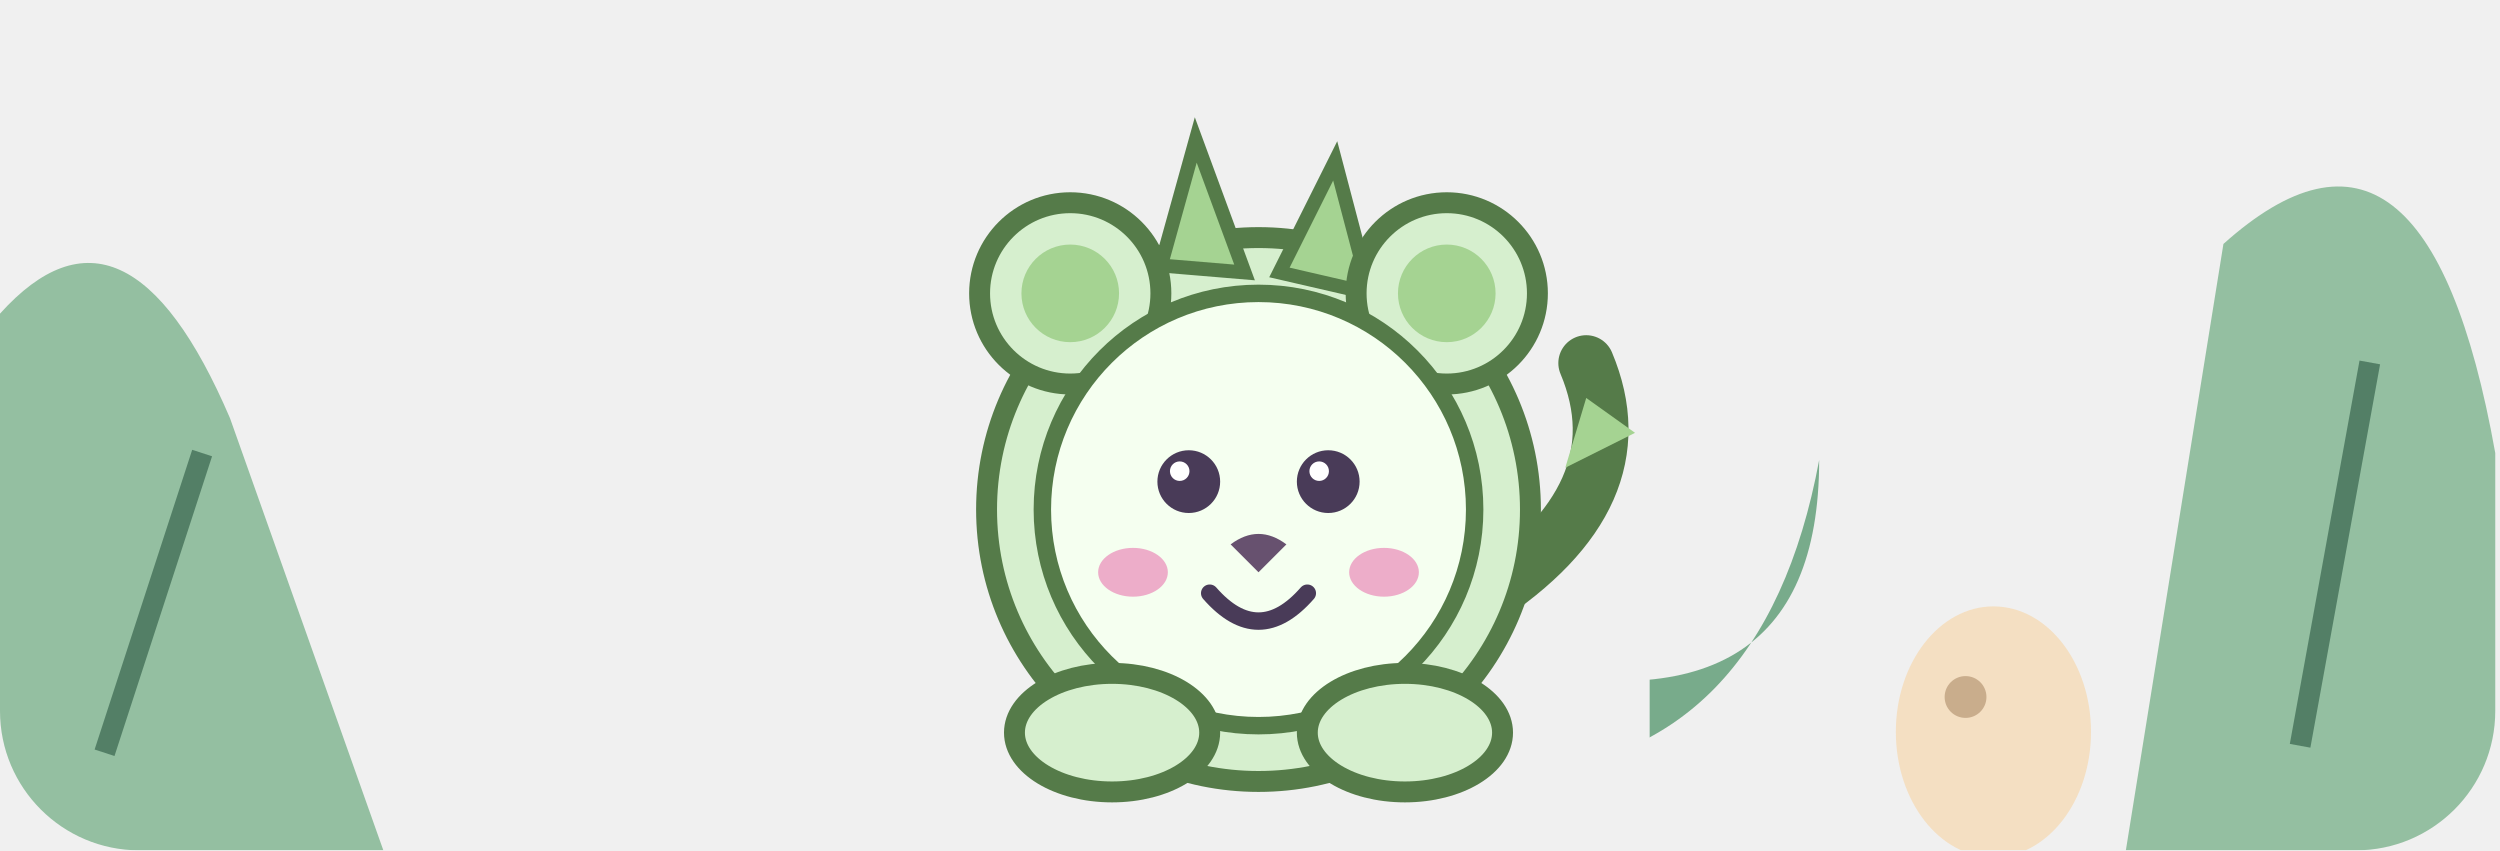
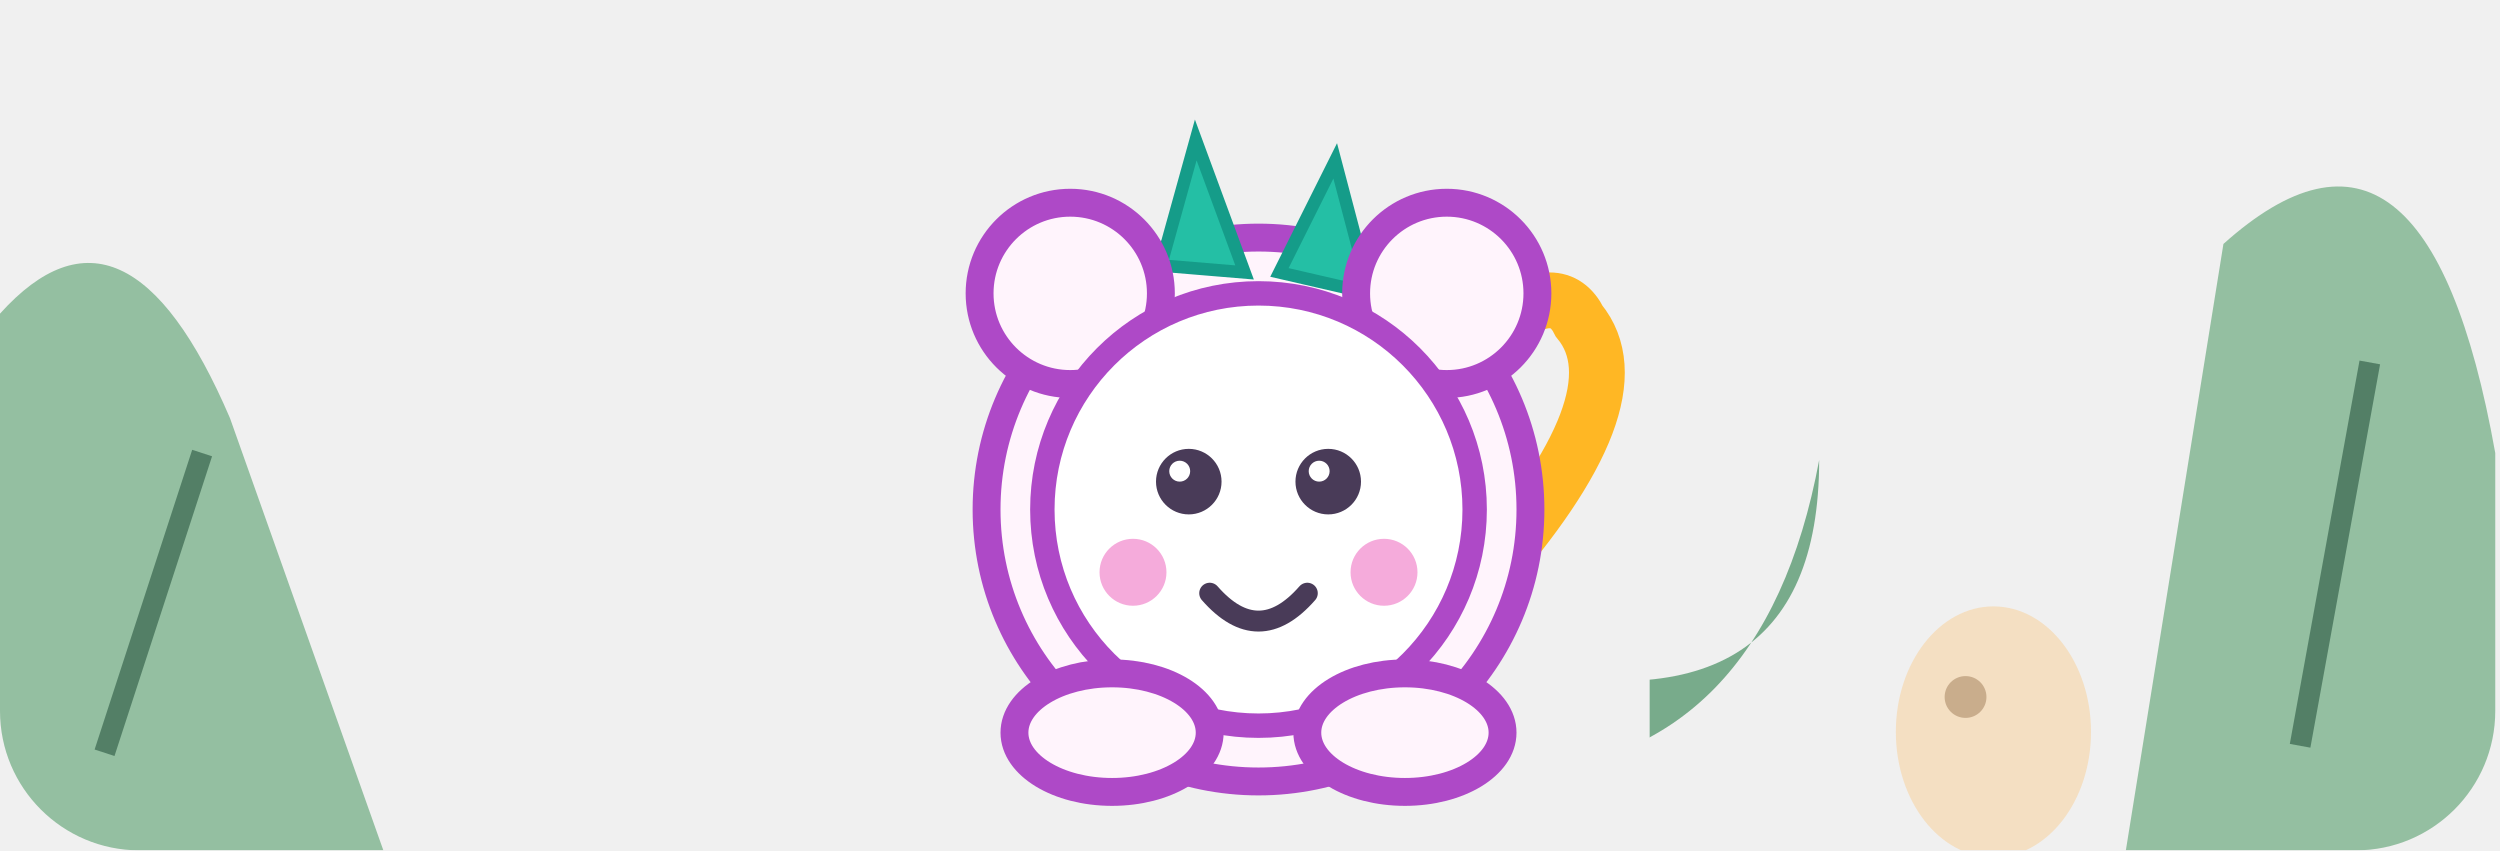
<svg xmlns="http://www.w3.org/2000/svg" width="294" height="100" viewBox="0 0 294 100" fill="none">
  <defs>
    <mask id="pl-cozy-clear">
      <rect width="294" height="100" fill="white" />
      <rect x="102" y="0" width="92.0" height="100" fill="black" />
    </mask>
  </defs>
  <g mask="url(#pl-cozy-clear)">
    <g clip-path="url(#clip0_55_16100)">
      <g clip-path="url(#clip1_55_16100)">
        <path d="M0 100V36.885C9.836 25.956 18.852 30.055 27.049 49.18L45.082 100M250 100L261.475 28.688C277.322 14.481 287.978 22.677 293.443 53.279V100" fill="#94BFA1" />
        <path d="M12.295 88.525L23.77 53.279L12.295 88.525ZM270.492 87.705L278.689 42.623L270.492 87.705Z" fill="black" />
        <path d="M12.295 88.525L23.77 53.279M270.492 87.705L278.689 42.623" stroke="#537F66" stroke-width="2.459" />
        <path d="M234.426 100.82C240.764 100.82 245.902 94.214 245.902 86.066C245.902 77.917 240.764 71.311 234.426 71.311C228.089 71.311 222.951 77.917 222.951 86.066C222.951 94.214 228.089 100.82 234.426 100.82Z" fill="#F4DFC2" />
        <path d="M231.148 84.426C232.506 84.426 233.607 83.325 233.607 81.967C233.607 80.609 232.506 79.508 231.148 79.508C229.789 79.508 228.689 80.609 228.689 81.967C228.689 83.325 229.789 84.426 231.148 84.426Z" fill="#C9AD8C" />
      </g>
      <path d="M109.016 36.885C111.202 18.853 123.497 9.836 145.902 9.836C168.852 9.836 181.421 19.672 183.607 39.344L173.77 79.508H118.852L109.016 36.885Z" fill="#78AB8B" />
      <path d="M145.902 10.656L154.098 0.82L160.656 13.934L168.852 6.557L172.951 20.492" fill="#E8B98E" />
      <path d="M174.59 77.869C200.82 84.426 213.934 76.503 213.934 54.098C209.563 77.596 197.541 89.891 177.869 90.984" fill="#78AB8B" />
      <path d="M129.64 49.894C135.482 49.894 140.217 45.159 140.217 39.318C140.217 33.476 135.482 28.741 129.64 28.741C123.799 28.741 119.064 33.476 119.064 39.318C119.064 45.159 123.799 49.894 129.64 49.894Z" fill="#CBB5E6" stroke="#9B829A" stroke-width="1.23" />
      <path d="M166.129 49.894C171.97 49.894 176.705 45.159 176.705 39.318C176.705 33.476 171.97 28.741 166.129 28.741C160.288 28.741 155.553 33.476 155.553 39.318C155.553 45.159 160.288 49.894 166.129 49.894Z" fill="#CBB5E6" stroke="#9B829A" stroke-width="1.23" />
      <path d="M129.64 44.606C132.561 44.606 134.929 42.238 134.929 39.318C134.929 36.397 132.561 34.029 129.64 34.029C126.72 34.029 124.352 36.397 124.352 39.318C124.352 42.238 126.72 44.606 129.64 44.606Z" fill="#F0E6FA" />
      <path d="M166.129 44.606C169.05 44.606 171.417 42.238 171.417 39.318C171.417 36.397 169.05 34.029 166.129 34.029C163.208 34.029 160.841 36.397 160.841 39.318C160.841 42.238 163.208 44.606 166.129 44.606Z" fill="#F0E6FA" />
      <path d="M124.352 48.836C119.064 43.901 115.186 44.782 112.718 51.48C108.135 54.654 107.43 58.708 110.603 63.643C105.667 69.284 106.372 74.044 112.718 77.922C111.66 85.678 115.362 89.379 123.823 89.027C127.349 94.315 131.932 95.02 137.573 91.142C142.861 96.43 147.973 96.43 152.909 91.142C159.959 95.725 165.424 95.02 169.302 89.027C177.411 89.027 180.76 85.149 179.35 77.393C185.695 74.22 186.929 69.46 183.051 63.115C186.224 56.416 184.461 51.48 177.763 48.308C175.295 40.552 171.241 38.26 165.6 41.433C159.607 35.44 153.437 35.263 147.091 40.904C142.156 36.321 137.573 38.965 133.342 48.836H124.352Z" fill="#CBB5E6" stroke="#9B829A" stroke-width="1.23" />
      <path d="M132.285 93.257C138.71 93.257 143.919 90.416 143.919 86.912C143.919 83.407 138.71 80.566 132.285 80.566C125.859 80.566 120.65 83.407 120.65 86.912C120.65 90.416 125.859 93.257 132.285 93.257Z" fill="#CBB5E6" stroke="#9B829A" stroke-width="0.984" />
      <path d="M164.014 93.257C170.439 93.257 175.648 90.416 175.648 86.912C175.648 83.407 170.439 80.566 164.014 80.566C157.588 80.566 152.38 83.407 152.38 86.912C152.38 90.416 157.588 93.257 164.014 93.257Z" fill="#CBB5E6" stroke="#9B829A" stroke-width="0.984" />
      <path d="M147.62 71.576C154.63 71.576 160.312 67.314 160.312 62.057C160.312 56.8 154.63 52.538 147.62 52.538C140.611 52.538 134.929 56.8 134.929 62.057C134.929 67.314 140.611 71.576 147.62 71.576Z" fill="#F0E6FA" />
      <path d="M145.505 59.413C146.915 58.003 148.325 58.003 149.736 59.413L147.62 62.057L145.505 59.413Z" fill="#9B829A" />
      <path d="M133.871 54.654C135.634 52.538 137.396 52.538 139.159 54.654M156.081 54.654C157.844 52.538 159.607 52.538 161.37 54.654" stroke="#69536D" stroke-width="2.049" stroke-linecap="round" />
      <path opacity="0.6" d="M132.285 64.172C134.621 64.172 136.515 63.225 136.515 62.057C136.515 60.889 134.621 59.942 132.285 59.942C129.948 59.942 128.054 60.889 128.054 62.057C128.054 63.225 129.948 64.172 132.285 64.172Z" fill="#E2A4B7" />
      <path opacity="0.6" d="M163.485 64.172C165.821 64.172 167.715 63.225 167.715 62.057C167.715 60.889 165.821 59.942 163.485 59.942C161.148 59.942 159.254 60.889 159.254 62.057C159.254 63.225 161.148 64.172 163.485 64.172Z" fill="#E2A4B7" />
      <path d="M143.39 64.701C146.21 67.169 149.03 67.169 151.851 64.701" stroke="#9B829A" stroke-width="1.311" stroke-linecap="round" />
      <path d="M146.563 76.864C146.563 76.864 135.457 70.518 137.573 65.23C139.335 62.762 142.332 62.938 146.563 65.759C150.793 62.938 153.79 62.762 155.553 65.23C156.963 68.755 153.966 72.633 146.563 76.864Z" fill="#DC9EB7" stroke="#9B829A" stroke-width="0.984" />
      <path d="M126.043 75.889C130.013 77.741 134.132 77.31 135.243 74.928C136.354 72.546 134.036 69.114 130.065 67.262C126.095 65.411 121.976 65.841 120.865 68.223C119.754 70.606 122.072 74.038 126.043 75.889Z" fill="#CBB5E6" />
      <path d="M168.669 75.889C172.64 74.038 174.958 70.606 173.847 68.224C172.736 65.841 168.617 65.411 164.646 67.262C160.676 69.114 158.358 72.546 159.469 74.928C160.58 77.311 164.699 77.741 168.669 75.889Z" fill="#CBB5E6" />
      <g opacity="0.5">
        <path d="M144.976 81.623V87.44V81.623ZM143.39 83.21H146.563H143.39ZM143.39 85.854H146.563H143.39Z" fill="black" />
        <path d="M144.976 81.623V87.44M143.39 83.21H146.563M143.39 85.854H146.563" stroke="#9B829A" stroke-width="0.656" />
      </g>
    </g>
    <defs>
      <clipPath id="clip0_55_16100">
        <rect width="293.443" height="100" rx="16.393" fill="white" />
      </clipPath>
      <clipPath id="clip1_55_16100">
        <rect width="293.443" height="100" fill="white" />
      </clipPath>
    </defs>
  </g>
  <g transform="translate(107 14) scale(0.82)">
-     <g data-cozy-mascot="true" data-companion-world="dino">
-       <path d="M82 69Q105 54 97 35" fill="none" stroke="#557B49" stroke-width="8" stroke-linecap="round" />
-       <path d="M94 50L104 45L97 40" fill="#A5D392" />
-       <circle cx="50" cy="56" r="39" fill="#D6EFCE" stroke="#557B49" stroke-width="3" />
-       <path data-dino-spikes="true" d="M36 21L41 3L48 22Z M53 22L61 6L66 25Z" fill="#A5D392" stroke="#557B49" stroke-width="2" />
-       <circle cx="23" cy="25" r="13" fill="#D6EFCE" stroke="#557B49" stroke-width="3" />
-       <circle cx="23" cy="25" r="7" fill="#A5D392" />
-       <circle cx="77" cy="25" r="13" fill="#D6EFCE" stroke="#557B49" stroke-width="3" />
-       <circle cx="77" cy="25" r="7" fill="#A5D392" />
-       <circle cx="50" cy="56" r="31" fill="#F5FFF0" stroke="#557B49" stroke-width="2.5" />
-       <circle cx="40" cy="52" r="4.5" fill="#493B58" />
-       <circle cx="38.7" cy="50.5" r="1.4" fill="white" />
-       <circle cx="60" cy="52" r="4.5" fill="#493B58" />
-       <circle cx="58.7" cy="50.5" r="1.4" fill="white" />
-       <ellipse cx="32" cy="65" rx="5" ry="3.5" fill="#EDADC9" />
-       <ellipse cx="68" cy="65" rx="5" ry="3.5" fill="#EDADC9" />
-       <path d="M46 61Q50 58 54 61L50 65Z" fill="#67516F" />
-       <path d="M43 68Q50 76 57 68" stroke="#493B58" stroke-width="2.5" fill="none" stroke-linecap="round" />
-       <ellipse cx="29" cy="88" rx="14" ry="8.5" fill="#D6EFCE" stroke="#557B49" stroke-width="3" />
-       <ellipse cx="71" cy="88" rx="14" ry="8.5" fill="#D6EFCE" stroke="#557B49" stroke-width="3" />
+     <g data-cozy-mascot="true">
+       <path d="M82 66Q105 40 96 29Q93 23 85 29" fill="none" stroke="#FFB724" stroke-width="8" stroke-linecap="round" />
+       <circle cx="50" cy="56" r="39" fill="#FFF4FC" stroke="#AE49C7" stroke-width="4" />
+       <path d="M36 21L41 3L48 22Z M53 22L61 6L66 25Z" fill="#24BFA5" stroke="#159C89" stroke-width="1.8" />
+       <circle cx="23" cy="25" r="13" fill="#FFF4FC" stroke="#AE49C7" stroke-width="4" />
+       <circle cx="77" cy="25" r="13" fill="#FFF4FC" stroke="#AE49C7" stroke-width="4" />
+       <circle cx="50" cy="56" r="31" fill="#FFFFFF" stroke="#AE49C7" stroke-width="3.5" />
+       <circle cx="40" cy="52" r="4.7" fill="#493B58" />
+       <circle cx="60" cy="52" r="4.7" fill="#493B58" />
+       <circle cx="38.7" cy="50.5" r="1.5" fill="white" />
+       <circle cx="58.7" cy="50.5" r="1.5" fill="white" />
+       <circle cx="32" cy="65" r="4.8" fill="#F5ABDB" />
+       <circle cx="68" cy="65" r="4.8" fill="#F5ABDB" />
+       <path d="M43 68Q50 76 57 68" stroke="#493B58" stroke-width="3" fill="none" stroke-linecap="round" />
+       <ellipse cx="29" cy="88" rx="14" ry="8.5" fill="#FFF4FC" stroke="#AE49C7" stroke-width="4" />
+       <ellipse cx="71" cy="88" rx="14" ry="8.5" fill="#FFF4FC" stroke="#AE49C7" stroke-width="4" />
    </g>
  </g>
</svg>
